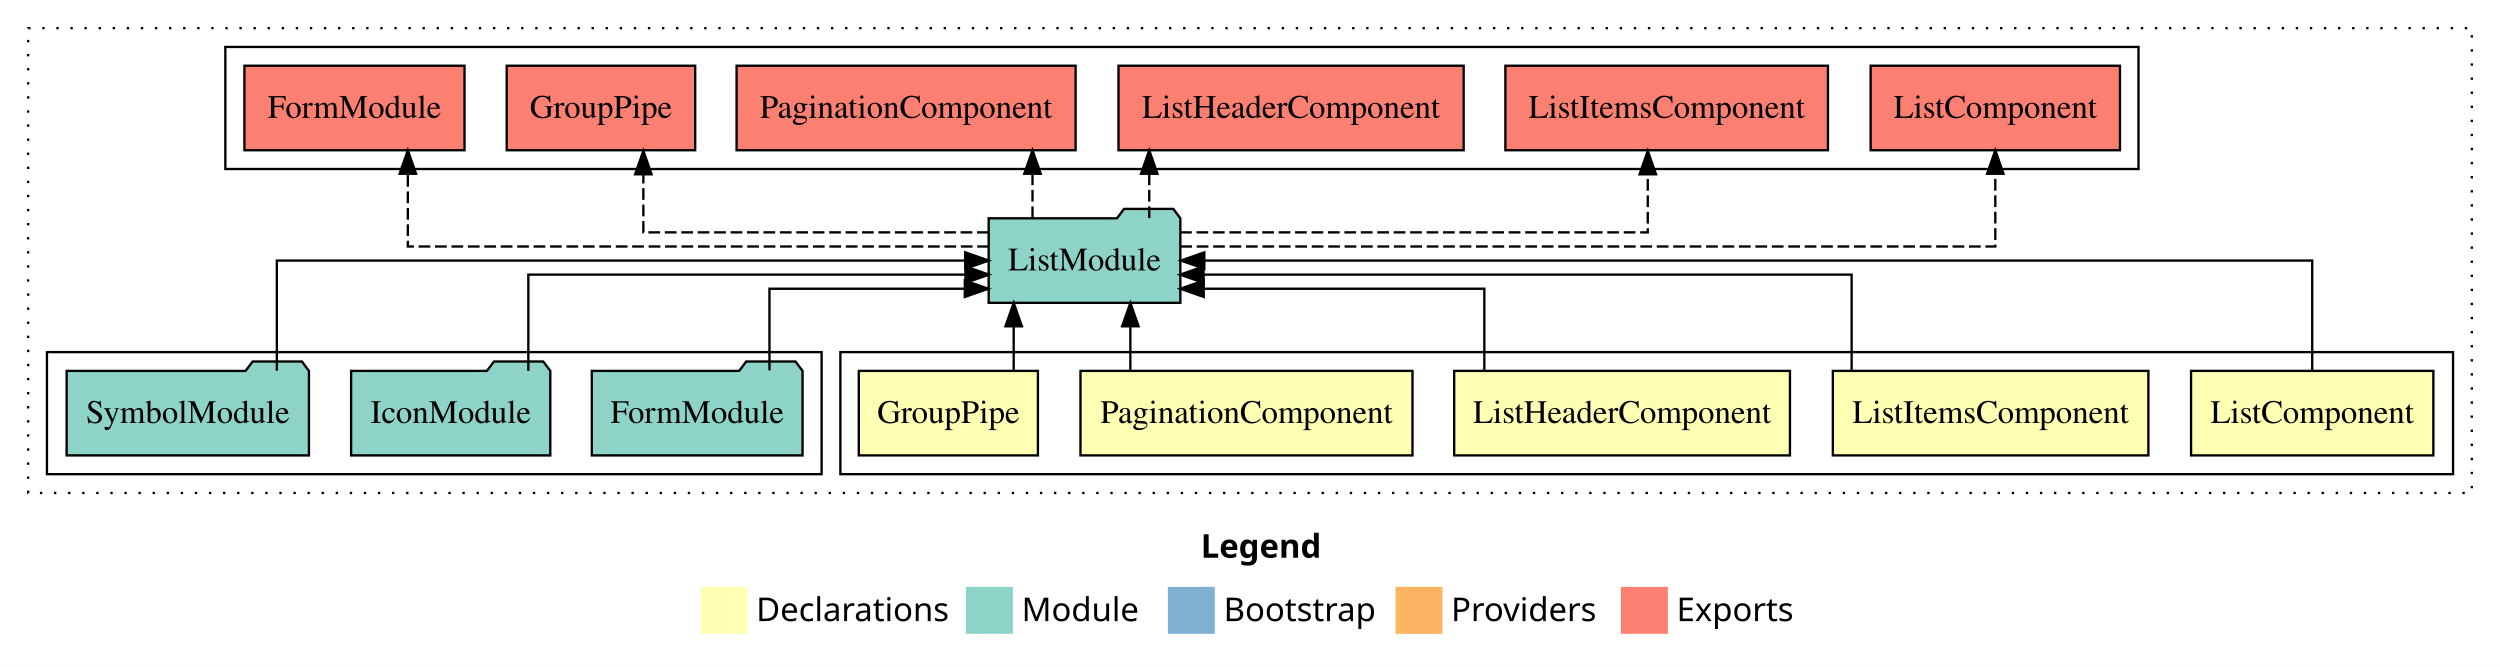
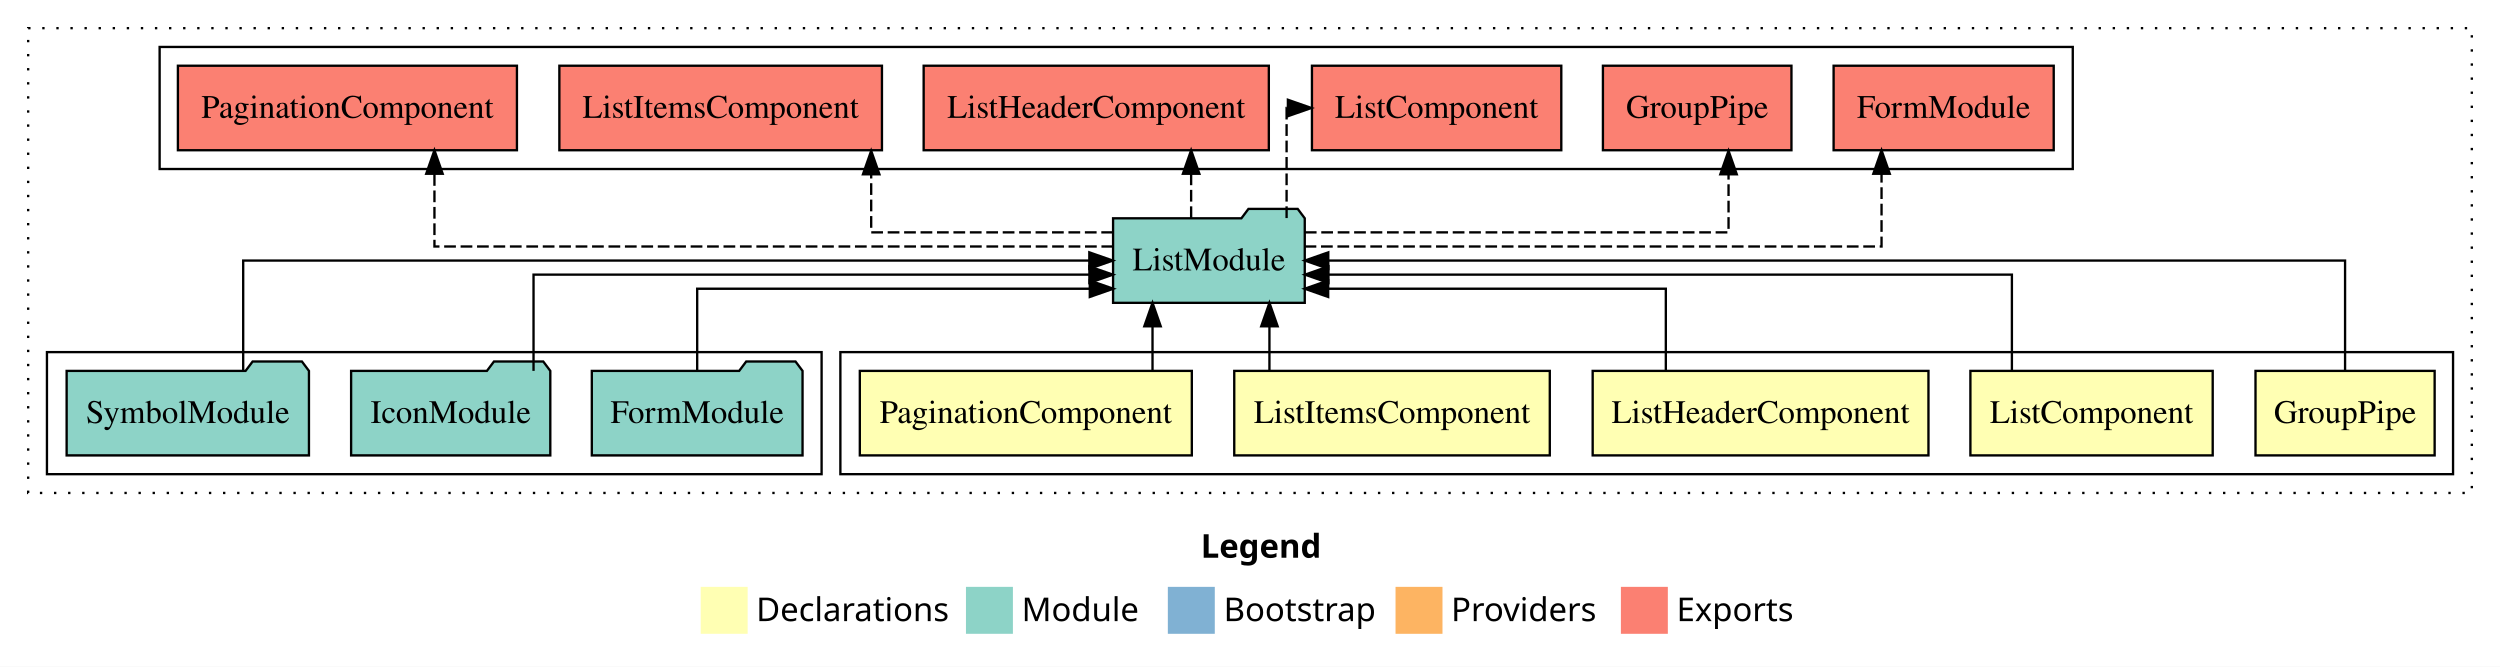
<svg xmlns="http://www.w3.org/2000/svg" width="1065pt" height="284pt" viewBox="0.00 0.00 1065.00 284.00">
  <g id="graph0" class="graph" transform="scale(1 1) rotate(0) translate(4 280)">
    <polygon fill="#ffffff" stroke="transparent" points="-4,4 -4,-280 1061,-280 1061,4 -4,4" />
    <text text-anchor="start" x="507.509" y="-42.4" font-family="sans-serif" font-weight="bold" font-size="14.00" fill="#000000">Legend</text>
    <polygon fill="#ffffb3" stroke="transparent" points="294.5,-10 294.5,-30 314.5,-30 314.5,-10 294.5,-10" />
    <text text-anchor="start" x="318.129" y="-15.4" font-family="sans-serif" font-size="14.00" fill="#000000">  Declarations</text>
    <polygon fill="#8dd3c7" stroke="transparent" points="407.5,-10 407.5,-30 427.5,-30 427.5,-10 407.5,-10" />
    <text text-anchor="start" x="431.225" y="-15.4" font-family="sans-serif" font-size="14.00" fill="#000000">  Module</text>
    <polygon fill="#80b1d3" stroke="transparent" points="493.5,-10 493.5,-30 513.5,-30 513.5,-10 493.5,-10" />
    <text text-anchor="start" x="517.281" y="-15.4" font-family="sans-serif" font-size="14.00" fill="#000000">  Bootstrap</text>
    <polygon fill="#fdb462" stroke="transparent" points="590.5,-10 590.5,-30 610.5,-30 610.5,-10 590.5,-10" />
    <text text-anchor="start" x="614.173" y="-15.4" font-family="sans-serif" font-size="14.00" fill="#000000">  Providers</text>
    <polygon fill="#fb8072" stroke="transparent" points="686.5,-10 686.5,-30 706.5,-30 706.5,-10 686.5,-10" />
    <text text-anchor="start" x="710.226" y="-15.4" font-family="sans-serif" font-size="14.00" fill="#000000">  Exports</text>
    <g id="clust1" class="cluster">
      <polygon fill="none" stroke="#000000" stroke-dasharray="1,5" points="8,-70 8,-268 1049,-268 1049,-70 8,-70" />
    </g>
    <g id="clust2" class="cluster">
      <polygon fill="none" stroke="#000000" points="354,-78 354,-130 1041,-130 1041,-78 354,-78" />
    </g>
    <g id="clust8" class="cluster">
      <polygon fill="none" stroke="#000000" points="16,-78 16,-130 346,-130 346,-78 16,-78" />
    </g>
    <g id="clust9" class="cluster">
-       <polygon fill="none" stroke="#000000" points="92,-208 92,-260 907,-260 907,-208 92,-208" />
+       <polygon fill="none" stroke="#000000" points="64,-208 64,-260 879,-260 879,-208 64,-208" />
    </g>
    <g id="node1" class="node">
-       <polygon fill="#ffffb3" stroke="#000000" points="1032.611,-122 929.389,-122 929.389,-86 1032.611,-86 1032.611,-122" />
-       <text text-anchor="middle" x="981" y="-99.8" font-family="Times,serif" font-size="14.00" fill="#000000">ListComponent</text>
+       <polygon fill="#ffffb3" stroke="#000000" points="1033.156,-122 956.844,-122 956.844,-86 1033.156,-86 1033.156,-122" />
+       <text text-anchor="middle" x="995" y="-99.8" font-family="Times,serif" font-size="14.00" fill="#000000">GroupPipe</text>
    </g>
    <g id="node6" class="node">
-       <polygon fill="#8dd3c7" stroke="#000000" points="498.829,-187 495.829,-191 474.829,-191 471.829,-187 417.171,-187 417.171,-151 498.829,-151 498.829,-187" />
-       <text text-anchor="middle" x="458" y="-164.8" font-family="Times,serif" font-size="14.00" fill="#000000">ListModule</text>
+       <polygon fill="#8dd3c7" stroke="#000000" points="551.829,-187 548.829,-191 527.829,-191 524.829,-187 470.171,-187 470.171,-151 551.829,-151 551.829,-187" />
+       <text text-anchor="middle" x="511" y="-164.8" font-family="Times,serif" font-size="14.00" fill="#000000">ListModule</text>
    </g>
    <g id="edge1" class="edge">
-       <path fill="none" stroke="#000000" d="M981,-122.106C981,-141.339 981,-169 981,-169 981,-169 509.039,-169 509.039,-169" />
-       <polygon fill="#000000" stroke="#000000" points="509.039,-165.5 499.039,-169 509.039,-172.5 509.039,-165.5" />
+       <path fill="none" stroke="#000000" d="M995,-122.106C995,-141.339 995,-169 995,-169 995,-169 561.848,-169 561.848,-169" />
+       <polygon fill="#000000" stroke="#000000" points="561.848,-165.5 551.848,-169 561.848,-172.5 561.848,-165.5" />
    </g>
    <g id="node2" class="node">
-       <polygon fill="#ffffb3" stroke="#000000" points="911.212,-122 776.788,-122 776.788,-86 911.212,-86 911.212,-122" />
-       <text text-anchor="middle" x="844" y="-99.8" font-family="Times,serif" font-size="14.00" fill="#000000">ListItemsComponent</text>
+       <polygon fill="#ffffb3" stroke="#000000" points="938.611,-122 835.389,-122 835.389,-86 938.611,-86 938.611,-122" />
+       <text text-anchor="middle" x="887" y="-99.8" font-family="Times,serif" font-size="14.00" fill="#000000">ListComponent</text>
    </g>
    <g id="edge2" class="edge">
-       <path fill="none" stroke="#000000" d="M784.794,-122.022C784.794,-139.373 784.794,-163 784.794,-163 784.794,-163 508.728,-163 508.728,-163" />
-       <polygon fill="#000000" stroke="#000000" points="508.728,-159.5 498.728,-163 508.728,-166.5 508.728,-159.5" />
+       <path fill="none" stroke="#000000" d="M853.068,-122.022C853.068,-139.373 853.068,-163 853.068,-163 853.068,-163 561.922,-163 561.922,-163" />
+       <polygon fill="#000000" stroke="#000000" points="561.922,-159.5 551.922,-163 561.922,-166.5 561.922,-159.5" />
    </g>
    <g id="node3" class="node">
-       <polygon fill="#ffffb3" stroke="#000000" points="758.523,-122 615.477,-122 615.477,-86 758.523,-86 758.523,-122" />
-       <text text-anchor="middle" x="687" y="-99.8" font-family="Times,serif" font-size="14.00" fill="#000000">ListHeaderComponent</text>
+       <polygon fill="#ffffb3" stroke="#000000" points="817.523,-122 674.477,-122 674.477,-86 817.523,-86 817.523,-122" />
+       <text text-anchor="middle" x="746" y="-99.8" font-family="Times,serif" font-size="14.00" fill="#000000">ListHeaderComponent</text>
    </g>
    <g id="edge3" class="edge">
-       <path fill="none" stroke="#000000" d="M628.327,-122.24C628.327,-137.571 628.327,-157 628.327,-157 628.327,-157 508.798,-157 508.798,-157" />
-       <polygon fill="#000000" stroke="#000000" points="508.798,-153.5 498.798,-157 508.798,-160.5 508.798,-153.5" />
+       <path fill="none" stroke="#000000" d="M705.641,-122.24C705.641,-137.571 705.641,-157 705.641,-157 705.641,-157 561.803,-157 561.803,-157" />
+       <polygon fill="#000000" stroke="#000000" points="561.803,-153.5 551.803,-157 561.803,-160.5 561.803,-153.5" />
    </g>
    <g id="node4" class="node">
-       <polygon fill="#ffffb3" stroke="#000000" points="597.716,-122 456.284,-122 456.284,-86 597.716,-86 597.716,-122" />
-       <text text-anchor="middle" x="527" y="-99.8" font-family="Times,serif" font-size="14.00" fill="#000000">PaginationComponent</text>
+       <polygon fill="#ffffb3" stroke="#000000" points="656.212,-122 521.788,-122 521.788,-86 656.212,-86 656.212,-122" />
+       <text text-anchor="middle" x="589" y="-99.8" font-family="Times,serif" font-size="14.00" fill="#000000">ListItemsComponent</text>
    </g>
    <g id="edge4" class="edge">
-       <path fill="none" stroke="#000000" d="M477.528,-122.106C477.528,-122.106 477.528,-140.991 477.528,-140.991" />
-       <polygon fill="#000000" stroke="#000000" points="474.028,-140.991 477.528,-150.991 481.028,-140.991 474.028,-140.991" />
+       <path fill="none" stroke="#000000" d="M536.779,-122.106C536.779,-122.106 536.779,-140.991 536.779,-140.991" />
+       <polygon fill="#000000" stroke="#000000" points="533.279,-140.991 536.779,-150.991 540.279,-140.991 533.279,-140.991" />
    </g>
    <g id="node5" class="node">
-       <polygon fill="#ffffb3" stroke="#000000" points="438.156,-122 361.844,-122 361.844,-86 438.156,-86 438.156,-122" />
-       <text text-anchor="middle" x="400" y="-99.8" font-family="Times,serif" font-size="14.00" fill="#000000">GroupPipe</text>
+       <polygon fill="#ffffb3" stroke="#000000" points="503.716,-122 362.284,-122 362.284,-86 503.716,-86 503.716,-122" />
+       <text text-anchor="middle" x="433" y="-99.8" font-family="Times,serif" font-size="14.00" fill="#000000">PaginationComponent</text>
    </g>
    <g id="edge5" class="edge">
-       <path fill="none" stroke="#000000" d="M427.832,-122.106C427.832,-122.106 427.832,-140.991 427.832,-140.991" />
-       <polygon fill="#000000" stroke="#000000" points="424.332,-140.991 427.832,-150.991 431.332,-140.991 424.332,-140.991" />
+       <path fill="none" stroke="#000000" d="M486.972,-122.106C486.972,-122.106 486.972,-140.991 486.972,-140.991" />
+       <polygon fill="#000000" stroke="#000000" points="483.472,-140.991 486.972,-150.991 490.472,-140.991 483.472,-140.991" />
    </g>
    <g id="node10" class="node">
-       <polygon fill="#fb8072" stroke="#000000" points="899.111,-252 792.889,-252 792.889,-216 899.111,-216 899.111,-252" />
-       <text text-anchor="middle" x="846" y="-229.8" font-family="Times,serif" font-size="14.00" fill="#000000">ListComponent </text>
+       <polygon fill="#fb8072" stroke="#000000" points="870.884,-252 777.116,-252 777.116,-216 870.884,-216 870.884,-252" />
+       <text text-anchor="middle" x="824" y="-229.8" font-family="Times,serif" font-size="14.00" fill="#000000">FormModule </text>
    </g>
    <g id="edge9" class="edge">
-       <path fill="none" stroke="#000000" stroke-dasharray="5,2" d="M498.789,-175C598.407,-175 846,-175 846,-175 846,-175 846,-205.977 846,-205.977" />
-       <polygon fill="#000000" stroke="#000000" points="842.5,-205.977 846,-215.977 849.5,-205.977 842.5,-205.977" />
+       <path fill="none" stroke="#000000" stroke-dasharray="5,2" d="M551.749,-175C630.856,-175 797.535,-175 797.535,-175 797.535,-175 797.535,-205.977 797.535,-205.977" />
+       <polygon fill="#000000" stroke="#000000" points="794.035,-205.977 797.535,-215.977 801.035,-205.977 794.035,-205.977" />
    </g>
    <g id="node11" class="node">
-       <polygon fill="#fb8072" stroke="#000000" points="774.712,-252 637.288,-252 637.288,-216 774.712,-216 774.712,-252" />
-       <text text-anchor="middle" x="706" y="-229.8" font-family="Times,serif" font-size="14.00" fill="#000000">ListItemsComponent </text>
+       <polygon fill="#fb8072" stroke="#000000" points="759.155,-252 678.845,-252 678.845,-216 759.155,-216 759.155,-252" />
+       <text text-anchor="middle" x="719" y="-229.8" font-family="Times,serif" font-size="14.00" fill="#000000">GroupPipe </text>
    </g>
    <g id="edge10" class="edge">
-       <path fill="none" stroke="#000000" stroke-dasharray="5,2" d="M498.705,-181C567.164,-181 697.952,-181 697.952,-181 697.952,-181 697.952,-205.76 697.952,-205.76" />
-       <polygon fill="#000000" stroke="#000000" points="694.453,-205.76 697.952,-215.76 701.453,-205.76 694.453,-205.76" />
+       <path fill="none" stroke="#000000" stroke-dasharray="5,2" d="M551.859,-181C615.819,-181 732.359,-181 732.359,-181 732.359,-181 732.359,-205.76 732.359,-205.76" />
+       <polygon fill="#000000" stroke="#000000" points="728.859,-205.76 732.359,-215.76 735.859,-205.76 728.859,-205.76" />
    </g>
    <g id="node12" class="node">
-       <polygon fill="#fb8072" stroke="#000000" points="619.522,-252 472.478,-252 472.478,-216 619.522,-216 619.522,-252" />
-       <text text-anchor="middle" x="546" y="-229.8" font-family="Times,serif" font-size="14.00" fill="#000000">ListHeaderComponent </text>
+       <polygon fill="#fb8072" stroke="#000000" points="661.111,-252 554.889,-252 554.889,-216 661.111,-216 661.111,-252" />
+       <text text-anchor="middle" x="608" y="-229.8" font-family="Times,serif" font-size="14.00" fill="#000000">ListComponent </text>
    </g>
    <g id="edge11" class="edge">
-       <path fill="none" stroke="#000000" stroke-dasharray="5,2" d="M485.577,-187.106C485.577,-187.106 485.577,-205.991 485.577,-205.991" />
-       <polygon fill="#000000" stroke="#000000" points="482.077,-205.991 485.577,-215.991 489.077,-205.991 482.077,-205.991" />
+       <path fill="none" stroke="#000000" stroke-dasharray="5,2" d="M544.087,-187.106C544.087,-206.339 544.087,-234 544.087,-234 544.087,-234 545.143,-234 545.143,-234" />
+       <polygon fill="#000000" stroke="#000000" points="544.641,-237.5 554.641,-234 544.641,-230.5 544.641,-237.5" />
    </g>
    <g id="node13" class="node">
-       <polygon fill="#fb8072" stroke="#000000" points="454.216,-252 309.784,-252 309.784,-216 454.216,-216 454.216,-252" />
-       <text text-anchor="middle" x="382" y="-229.8" font-family="Times,serif" font-size="14.00" fill="#000000">PaginationComponent </text>
+       <polygon fill="#fb8072" stroke="#000000" points="536.522,-252 389.478,-252 389.478,-216 536.522,-216 536.522,-252" />
+       <text text-anchor="middle" x="463" y="-229.8" font-family="Times,serif" font-size="14.00" fill="#000000">ListHeaderComponent </text>
    </g>
    <g id="edge12" class="edge">
-       <path fill="none" stroke="#000000" stroke-dasharray="5,2" d="M435.847,-187.106C435.847,-187.106 435.847,-205.991 435.847,-205.991" />
-       <polygon fill="#000000" stroke="#000000" points="432.347,-205.991 435.847,-215.991 439.347,-205.991 432.347,-205.991" />
+       <path fill="none" stroke="#000000" stroke-dasharray="5,2" d="M503.423,-187.106C503.423,-187.106 503.423,-205.991 503.423,-205.991" />
+       <polygon fill="#000000" stroke="#000000" points="499.923,-205.991 503.423,-215.991 506.923,-205.991 499.923,-205.991" />
    </g>
    <g id="node14" class="node">
-       <polygon fill="#fb8072" stroke="#000000" points="292.155,-252 211.845,-252 211.845,-216 292.155,-216 292.155,-252" />
-       <text text-anchor="middle" x="252" y="-229.8" font-family="Times,serif" font-size="14.00" fill="#000000">GroupPipe </text>
+       <polygon fill="#fb8072" stroke="#000000" points="371.712,-252 234.288,-252 234.288,-216 371.712,-216 371.712,-252" />
+       <text text-anchor="middle" x="303" y="-229.8" font-family="Times,serif" font-size="14.00" fill="#000000">ListItemsComponent </text>
    </g>
    <g id="edge13" class="edge">
-       <path fill="none" stroke="#000000" stroke-dasharray="5,2" d="M417.221,-181C361.949,-181 270.068,-181 270.068,-181 270.068,-181 270.068,-205.76 270.068,-205.76" />
-       <polygon fill="#000000" stroke="#000000" points="266.568,-205.76 270.068,-215.76 273.568,-205.76 266.568,-205.76" />
+       <path fill="none" stroke="#000000" stroke-dasharray="5,2" d="M470.156,-181C427.62,-181 367.124,-181 367.124,-181 367.124,-181 367.124,-205.76 367.124,-205.76" />
+       <polygon fill="#000000" stroke="#000000" points="363.624,-205.76 367.124,-215.76 370.624,-205.76 363.624,-205.76" />
    </g>
    <g id="node15" class="node">
-       <polygon fill="#fb8072" stroke="#000000" points="193.884,-252 100.116,-252 100.116,-216 193.884,-216 193.884,-252" />
-       <text text-anchor="middle" x="147" y="-229.8" font-family="Times,serif" font-size="14.00" fill="#000000">FormModule </text>
+       <polygon fill="#fb8072" stroke="#000000" points="216.216,-252 71.784,-252 71.784,-216 216.216,-216 216.216,-252" />
+       <text text-anchor="middle" x="144" y="-229.8" font-family="Times,serif" font-size="14.00" fill="#000000">PaginationComponent </text>
    </g>
    <g id="edge14" class="edge">
-       <path fill="none" stroke="#000000" stroke-dasharray="5,2" d="M417.311,-175C337.852,-175 169.74,-175 169.74,-175 169.74,-175 169.74,-205.977 169.74,-205.977" />
-       <polygon fill="#000000" stroke="#000000" points="166.24,-205.977 169.74,-215.977 173.24,-205.977 166.24,-205.977" />
+       <path fill="none" stroke="#000000" stroke-dasharray="5,2" d="M470.214,-175C381.941,-175 181.073,-175 181.073,-175 181.073,-175 181.073,-205.977 181.073,-205.977" />
+       <polygon fill="#000000" stroke="#000000" points="177.573,-205.977 181.073,-215.977 184.573,-205.977 177.573,-205.977" />
    </g>
    <g id="node7" class="node">
      <polygon fill="#8dd3c7" stroke="#000000" points="337.884,-122 334.884,-126 313.884,-126 310.884,-122 248.116,-122 248.116,-86 337.884,-86 337.884,-122" />
      <text text-anchor="middle" x="293" y="-99.8" font-family="Times,serif" font-size="14.00" fill="#000000">FormModule</text>
    </g>
    <g id="edge6" class="edge">
-       <path fill="none" stroke="#000000" d="M323.792,-122.24C323.792,-137.571 323.792,-157 323.792,-157 323.792,-157 407.004,-157 407.004,-157" />
-       <polygon fill="#000000" stroke="#000000" points="407.004,-160.5 417.004,-157 407.004,-153.5 407.004,-160.5" />
+       <path fill="none" stroke="#000000" d="M293,-122.24C293,-137.571 293,-157 293,-157 293,-157 460.252,-157 460.252,-157" />
+       <polygon fill="#000000" stroke="#000000" points="460.252,-160.5 470.252,-157 460.252,-153.5 460.252,-160.5" />
    </g>
    <g id="node8" class="node">
      <polygon fill="#8dd3c7" stroke="#000000" points="230.426,-122 227.426,-126 206.426,-126 203.426,-122 145.574,-122 145.574,-86 230.426,-86 230.426,-122" />
      <text text-anchor="middle" x="188" y="-99.8" font-family="Times,serif" font-size="14.00" fill="#000000">IconModule</text>
    </g>
    <g id="edge7" class="edge">
-       <path fill="none" stroke="#000000" d="M221.067,-122.022C221.067,-139.373 221.067,-163 221.067,-163 221.067,-163 407.27,-163 407.27,-163" />
-       <polygon fill="#000000" stroke="#000000" points="407.27,-166.5 417.27,-163 407.27,-159.5 407.27,-166.5" />
+       <path fill="none" stroke="#000000" d="M223.285,-122.022C223.285,-139.373 223.285,-163 223.285,-163 223.285,-163 460.083,-163 460.083,-163" />
+       <polygon fill="#000000" stroke="#000000" points="460.083,-166.5 470.083,-163 460.083,-159.5 460.083,-166.5" />
    </g>
    <g id="node9" class="node">
      <polygon fill="#8dd3c7" stroke="#000000" points="127.614,-122 124.614,-126 103.614,-126 100.614,-122 24.386,-122 24.386,-86 127.614,-86 127.614,-122" />
      <text text-anchor="middle" x="76" y="-99.8" font-family="Times,serif" font-size="14.00" fill="#000000">SymbolModule</text>
    </g>
    <g id="edge8" class="edge">
-       <path fill="none" stroke="#000000" d="M113.933,-122.106C113.933,-141.339 113.933,-169 113.933,-169 113.933,-169 407.18,-169 407.18,-169" />
-       <polygon fill="#000000" stroke="#000000" points="407.18,-172.5 417.18,-169 407.18,-165.5 407.18,-172.5" />
+       <path fill="none" stroke="#000000" d="M99.599,-122.106C99.599,-141.339 99.599,-169 99.599,-169 99.599,-169 460.049,-169 460.049,-169" />
+       <polygon fill="#000000" stroke="#000000" points="460.049,-172.5 470.049,-169 460.049,-165.5 460.049,-172.5" />
    </g>
  </g>
</svg>
